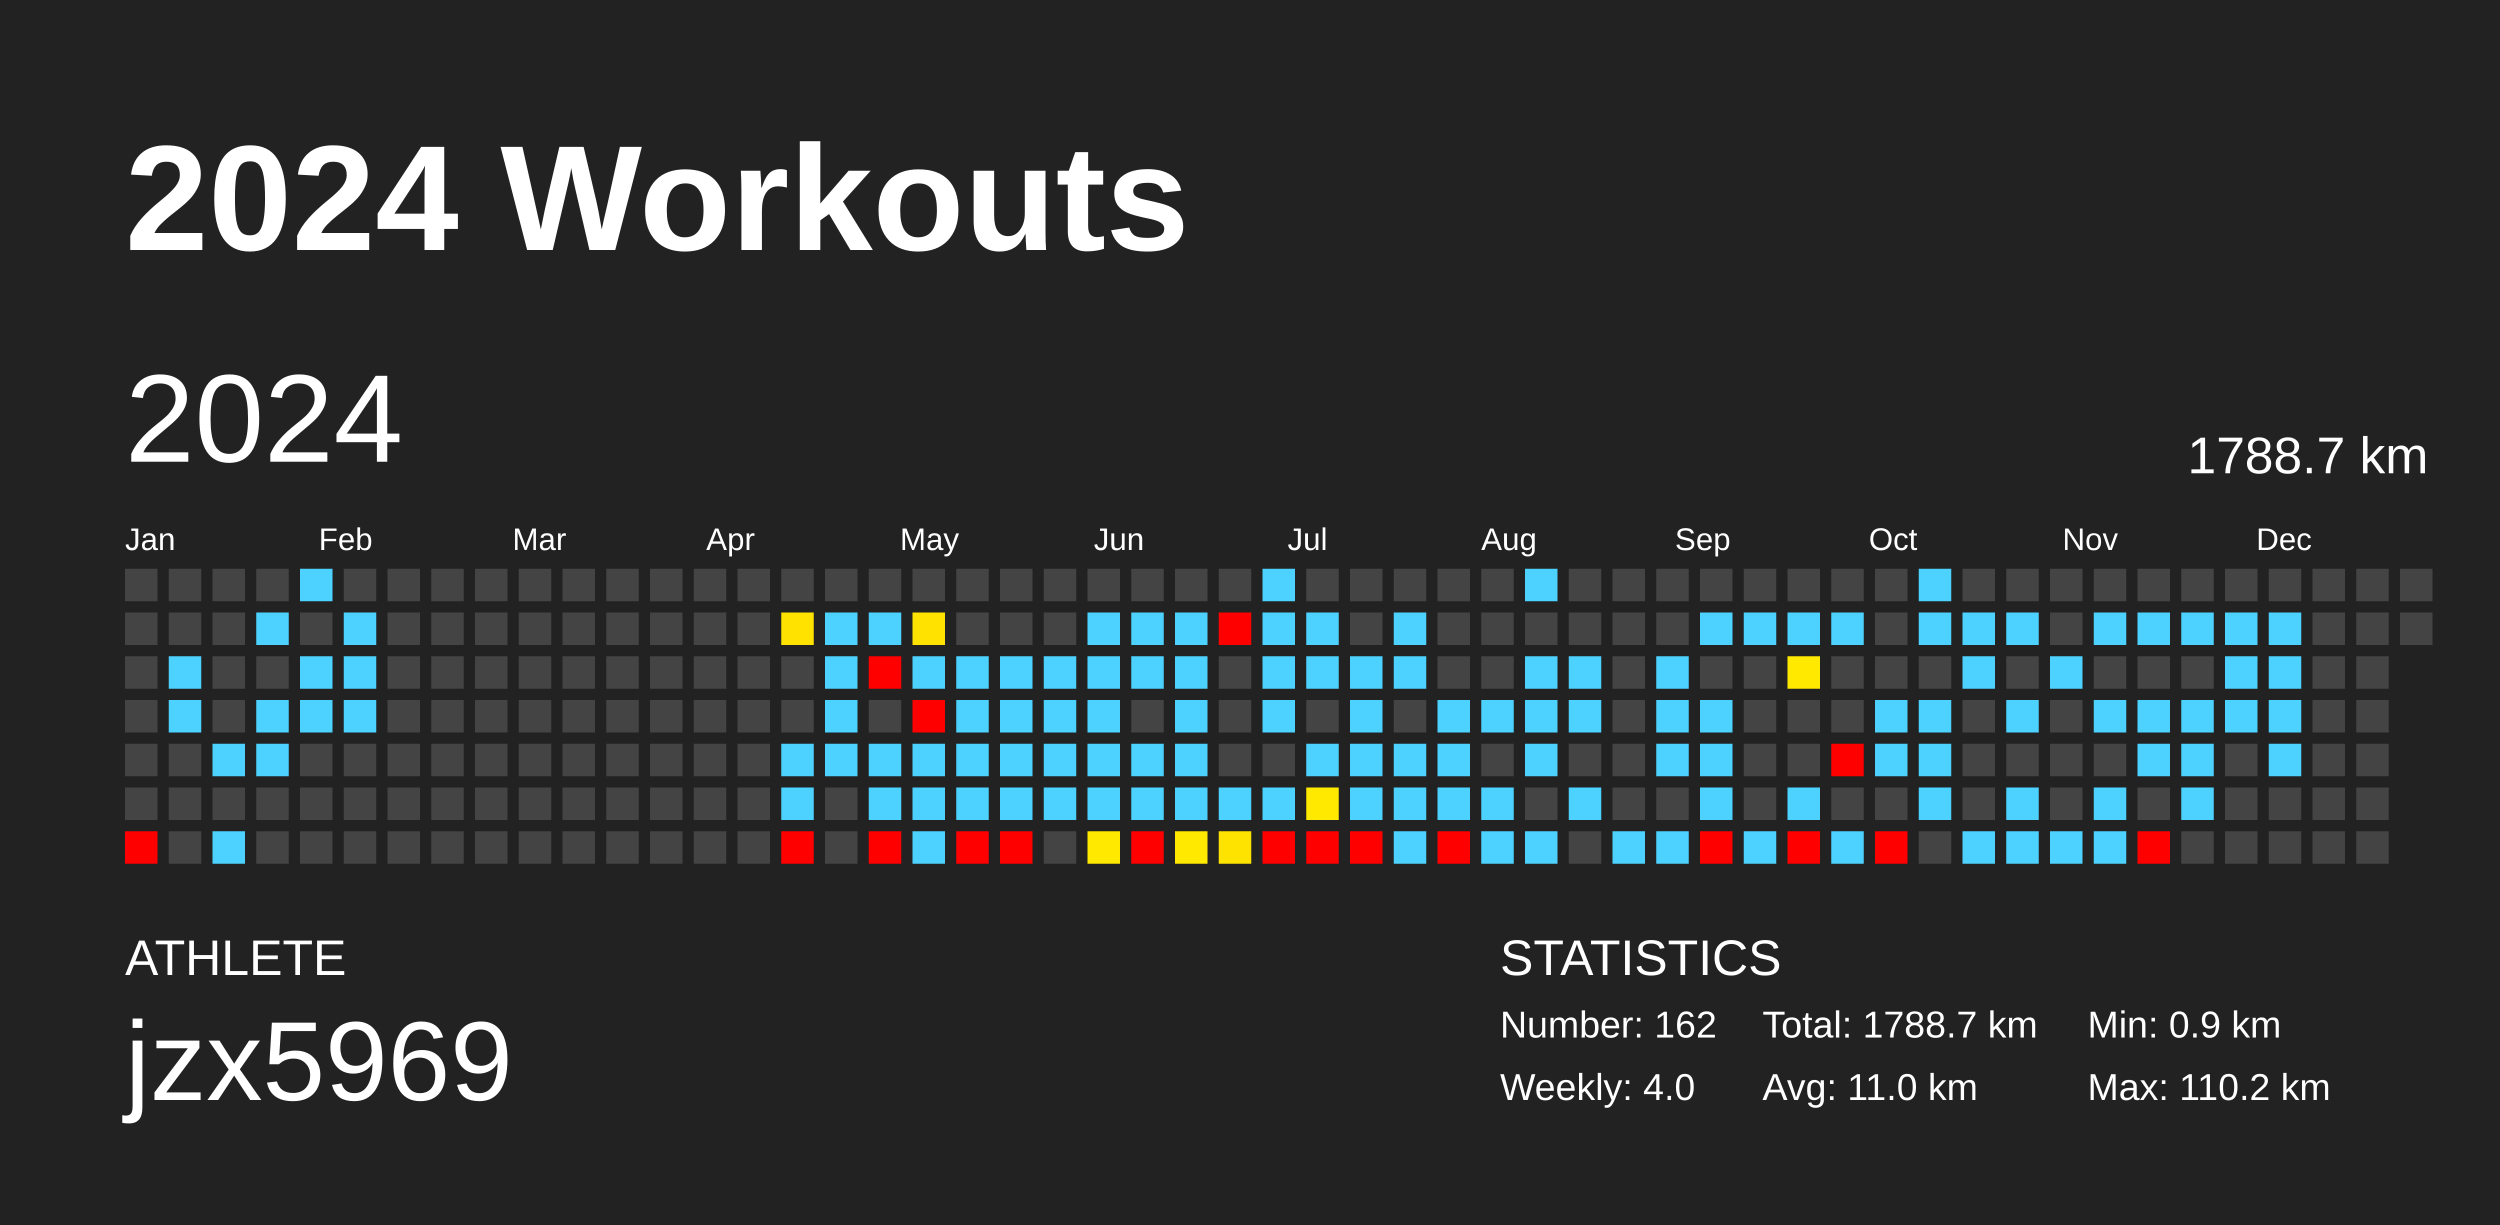
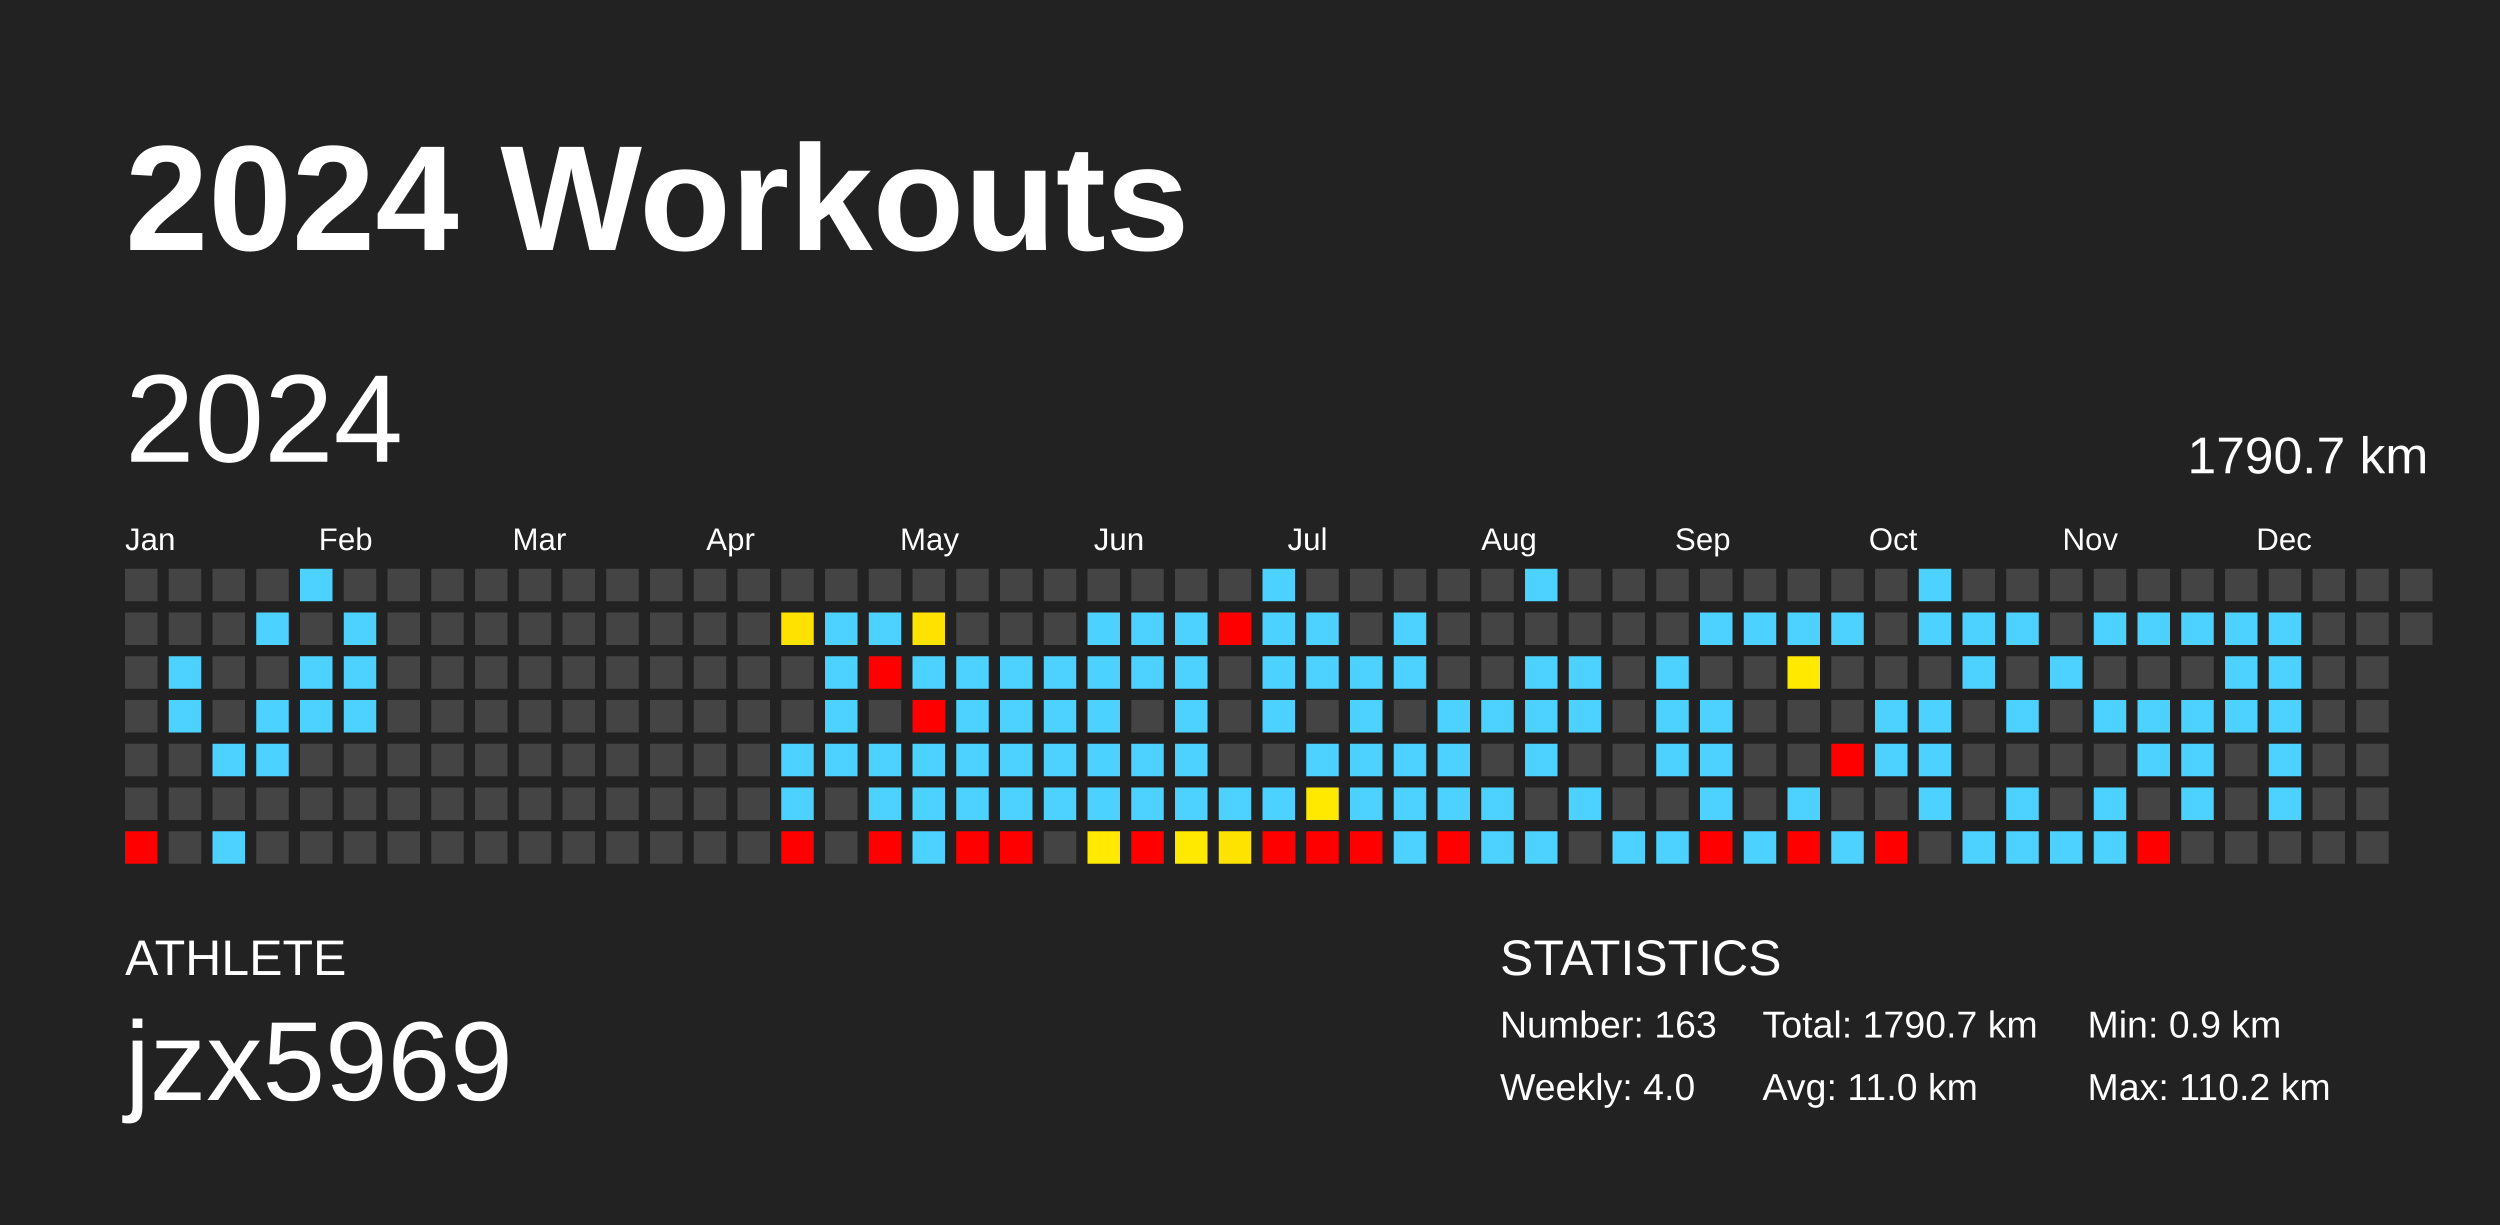
<svg xmlns="http://www.w3.org/2000/svg" baseProfile="full" height="98mm" version="1.1" viewBox="0,0,200,98" width="200mm">
  <defs />
  <rect fill="#222222" height="98" width="200" x="0" y="0" />
  <text fill="#FFFFFF" style="font-size:12px; font-family:Arial; font-weight:bold;" x="10" y="20">2024 Workouts</text>
  <text fill="#FFFFFF" style="font-size:4px; font-family:Arial" x="10" y="78">ATHLETE</text>
  <text fill="#FFFFFF" style="font-size:9px; font-family:Arial" x="10" y="88">jzx5969</text>
  <text fill="#FFFFFF" style="font-size:4px; font-family:Arial" x="120" y="78">STATISTICS</text>
-   <text fill="#FFFFFF" style="font-size:3px; font-family:Arial" x="120" y="83">Number: 162</text>
+   <text fill="#FFFFFF" style="font-size:3px; font-family:Arial" x="120" y="83">Number: 163</text>
  <text fill="#FFFFFF" style="font-size:3px; font-family:Arial" x="120" y="88">Weekly: 4.0</text>
-   <text fill="#FFFFFF" style="font-size:3px; font-family:Arial" x="141" y="83">Total: 1788.7 km</text>
+   <text fill="#FFFFFF" style="font-size:3px; font-family:Arial" x="141" y="83">Total: 1790.7 km</text>
  <text fill="#FFFFFF" style="font-size:3px; font-family:Arial" x="141" y="88">Avg: 11.0 km</text>
  <text fill="#FFFFFF" style="font-size:3px; font-family:Arial" x="167" y="83">Min: 0.9 km</text>
  <text fill="#FFFFFF" style="font-size:3px; font-family:Arial" x="167" y="88">Max: 110.2 km</text>
  <text dominant-baseline="hanging" fill="#FFFFFF" style="font-size:10.0px; font-family:Arial;" x="10" y="30">2024</text>
-   <text dominant-baseline="hanging" fill="#FFFFFF" style="font-size:4.125px; font-family:Arial;" x="175" y="35">1788.7 km</text>
+   <text dominant-baseline="hanging" fill="#FFFFFF" style="font-size:4.125px; font-family:Arial;" x="175" y="35">1790.7 km</text>
  <text fill="#FFFFFF" style="font-size:2.5px; font-family:Arial" x="10.0" y="44">Jan</text>
  <text fill="#FFFFFF" style="font-size:2.5px; font-family:Arial" x="25.5" y="44">Feb</text>
  <text fill="#FFFFFF" style="font-size:2.5px; font-family:Arial" x="41.0" y="44">Mar</text>
  <text fill="#FFFFFF" style="font-size:2.5px; font-family:Arial" x="56.5" y="44">Apr</text>
  <text fill="#FFFFFF" style="font-size:2.5px; font-family:Arial" x="72.0" y="44">May</text>
  <text fill="#FFFFFF" style="font-size:2.5px; font-family:Arial" x="87.5" y="44">Jun</text>
  <text fill="#FFFFFF" style="font-size:2.5px; font-family:Arial" x="103.0" y="44">Jul</text>
  <text fill="#FFFFFF" style="font-size:2.5px; font-family:Arial" x="118.5" y="44">Aug</text>
  <text fill="#FFFFFF" style="font-size:2.5px; font-family:Arial" x="134.0" y="44">Sep</text>
  <text fill="#FFFFFF" style="font-size:2.5px; font-family:Arial" x="149.5" y="44">Oct</text>
  <text fill="#FFFFFF" style="font-size:2.5px; font-family:Arial" x="165.0" y="44">Nov</text>
  <text fill="#FFFFFF" style="font-size:2.5px; font-family:Arial" x="180.5" y="44">Dec</text>
  <rect fill="#444444" height="2.6" width="2.6" x="10.0" y="45.5" />
  <rect fill="#444444" height="2.6" width="2.6" x="10.0" y="49.0" />
  <rect fill="#444444" height="2.6" width="2.6" x="10.0" y="52.5" />
  <rect fill="#444444" height="2.6" width="2.6" x="10.0" y="56.0" />
  <rect fill="#444444" height="2.6" width="2.6" x="10.0" y="59.5" />
  <rect fill="#444444" height="2.6" width="2.6" x="10.0" y="63.0" />
  <rect fill="red" height="2.6" width="2.6" x="10.0" y="66.5" />
  <rect fill="#444444" height="2.6" width="2.6" x="13.5" y="45.5" />
  <rect fill="#444444" height="2.6" width="2.6" x="13.5" y="49.0" />
  <rect fill="#4dd2ff" height="2.6" width="2.6" x="13.5" y="52.5" />
  <rect fill="#4dd2ff" height="2.6" width="2.6" x="13.5" y="56.0" />
  <rect fill="#444444" height="2.6" width="2.6" x="13.5" y="59.5" />
  <rect fill="#444444" height="2.6" width="2.6" x="13.5" y="63.0" />
  <rect fill="#444444" height="2.6" width="2.6" x="13.5" y="66.5" />
  <rect fill="#444444" height="2.6" width="2.6" x="17.0" y="45.5" />
  <rect fill="#444444" height="2.6" width="2.6" x="17.0" y="49.0" />
  <rect fill="#444444" height="2.6" width="2.6" x="17.0" y="52.5" />
  <rect fill="#444444" height="2.6" width="2.6" x="17.0" y="56.0" />
  <rect fill="#4dd2ff" height="2.6" width="2.6" x="17.0" y="59.5" />
  <rect fill="#444444" height="2.6" width="2.6" x="17.0" y="63.0" />
  <rect fill="#4dd2ff" height="2.6" width="2.6" x="17.0" y="66.5" />
  <rect fill="#444444" height="2.6" width="2.6" x="20.5" y="45.5" />
  <rect fill="#4dd2ff" height="2.6" width="2.6" x="20.5" y="49.0" />
  <rect fill="#444444" height="2.6" width="2.6" x="20.5" y="52.5" />
  <rect fill="#4dd2ff" height="2.6" width="2.6" x="20.5" y="56.0" />
  <rect fill="#4dd2ff" height="2.6" width="2.6" x="20.5" y="59.5" />
  <rect fill="#444444" height="2.6" width="2.6" x="20.5" y="63.0" />
  <rect fill="#444444" height="2.6" width="2.6" x="20.5" y="66.5" />
  <rect fill="#4dd2ff" height="2.6" width="2.6" x="24.0" y="45.5" />
  <rect fill="#444444" height="2.6" width="2.6" x="24.0" y="49.0" />
  <rect fill="#4dd2ff" height="2.6" width="2.6" x="24.0" y="52.5" />
  <rect fill="#4dd2ff" height="2.6" width="2.6" x="24.0" y="56.0" />
  <rect fill="#444444" height="2.6" width="2.6" x="24.0" y="59.5" />
  <rect fill="#444444" height="2.6" width="2.6" x="24.0" y="63.0" />
  <rect fill="#444444" height="2.6" width="2.6" x="24.0" y="66.5" />
  <rect fill="#444444" height="2.6" width="2.6" x="27.5" y="45.5" />
  <rect fill="#4dd2ff" height="2.6" width="2.6" x="27.5" y="49.0" />
  <rect fill="#4dd2ff" height="2.6" width="2.6" x="27.5" y="52.5" />
  <rect fill="#4dd2ff" height="2.6" width="2.6" x="27.5" y="56.0" />
  <rect fill="#444444" height="2.6" width="2.6" x="27.5" y="59.5" />
  <rect fill="#444444" height="2.6" width="2.6" x="27.5" y="63.0" />
  <rect fill="#444444" height="2.6" width="2.6" x="27.5" y="66.5" />
  <rect fill="#444444" height="2.6" width="2.6" x="31.0" y="45.5" />
  <rect fill="#444444" height="2.6" width="2.6" x="31.0" y="49.0" />
  <rect fill="#444444" height="2.6" width="2.6" x="31.0" y="52.5" />
  <rect fill="#444444" height="2.6" width="2.6" x="31.0" y="56.0" />
  <rect fill="#444444" height="2.6" width="2.6" x="31.0" y="59.5" />
  <rect fill="#444444" height="2.6" width="2.6" x="31.0" y="63.0" />
  <rect fill="#444444" height="2.6" width="2.6" x="31.0" y="66.5" />
  <rect fill="#444444" height="2.6" width="2.6" x="34.5" y="45.5" />
  <rect fill="#444444" height="2.6" width="2.6" x="34.5" y="49.0" />
  <rect fill="#444444" height="2.6" width="2.6" x="34.5" y="52.5" />
  <rect fill="#444444" height="2.6" width="2.6" x="34.5" y="56.0" />
  <rect fill="#444444" height="2.6" width="2.6" x="34.5" y="59.5" />
  <rect fill="#444444" height="2.6" width="2.6" x="34.5" y="63.0" />
  <rect fill="#444444" height="2.6" width="2.6" x="34.5" y="66.5" />
  <rect fill="#444444" height="2.6" width="2.6" x="38.0" y="45.5" />
  <rect fill="#444444" height="2.6" width="2.6" x="38.0" y="49.0" />
  <rect fill="#444444" height="2.6" width="2.6" x="38.0" y="52.5" />
  <rect fill="#444444" height="2.6" width="2.6" x="38.0" y="56.0" />
  <rect fill="#444444" height="2.6" width="2.6" x="38.0" y="59.5" />
  <rect fill="#444444" height="2.6" width="2.6" x="38.0" y="63.0" />
  <rect fill="#444444" height="2.6" width="2.6" x="38.0" y="66.5" />
  <rect fill="#444444" height="2.6" width="2.6" x="41.5" y="45.5" />
  <rect fill="#444444" height="2.6" width="2.6" x="41.5" y="49.0" />
  <rect fill="#444444" height="2.6" width="2.6" x="41.5" y="52.5" />
  <rect fill="#444444" height="2.6" width="2.6" x="41.5" y="56.0" />
  <rect fill="#444444" height="2.6" width="2.6" x="41.5" y="59.5" />
  <rect fill="#444444" height="2.6" width="2.6" x="41.5" y="63.0" />
  <rect fill="#444444" height="2.6" width="2.6" x="41.5" y="66.5" />
  <rect fill="#444444" height="2.6" width="2.6" x="45.0" y="45.5" />
  <rect fill="#444444" height="2.6" width="2.6" x="45.0" y="49.0" />
  <rect fill="#444444" height="2.6" width="2.6" x="45.0" y="52.5" />
  <rect fill="#444444" height="2.6" width="2.6" x="45.0" y="56.0" />
  <rect fill="#444444" height="2.6" width="2.6" x="45.0" y="59.5" />
  <rect fill="#444444" height="2.6" width="2.6" x="45.0" y="63.0" />
  <rect fill="#444444" height="2.6" width="2.6" x="45.0" y="66.5" />
  <rect fill="#444444" height="2.6" width="2.6" x="48.5" y="45.5" />
  <rect fill="#444444" height="2.6" width="2.6" x="48.5" y="49.0" />
  <rect fill="#444444" height="2.6" width="2.6" x="48.5" y="52.5" />
  <rect fill="#444444" height="2.6" width="2.6" x="48.5" y="56.0" />
  <rect fill="#444444" height="2.6" width="2.6" x="48.5" y="59.5" />
  <rect fill="#444444" height="2.6" width="2.6" x="48.5" y="63.0" />
  <rect fill="#444444" height="2.6" width="2.6" x="48.5" y="66.5" />
  <rect fill="#444444" height="2.6" width="2.6" x="52.0" y="45.5" />
  <rect fill="#444444" height="2.6" width="2.6" x="52.0" y="49.0" />
  <rect fill="#444444" height="2.6" width="2.6" x="52.0" y="52.5" />
  <rect fill="#444444" height="2.6" width="2.6" x="52.0" y="56.0" />
  <rect fill="#444444" height="2.6" width="2.6" x="52.0" y="59.5" />
  <rect fill="#444444" height="2.6" width="2.6" x="52.0" y="63.0" />
  <rect fill="#444444" height="2.6" width="2.6" x="52.0" y="66.5" />
  <rect fill="#444444" height="2.6" width="2.6" x="55.5" y="45.5" />
  <rect fill="#444444" height="2.6" width="2.6" x="55.5" y="49.0" />
  <rect fill="#444444" height="2.6" width="2.6" x="55.5" y="52.5" />
  <rect fill="#444444" height="2.6" width="2.6" x="55.5" y="56.0" />
  <rect fill="#444444" height="2.6" width="2.6" x="55.5" y="59.5" />
  <rect fill="#444444" height="2.6" width="2.6" x="55.5" y="63.0" />
  <rect fill="#444444" height="2.6" width="2.6" x="55.5" y="66.5" />
  <rect fill="#444444" height="2.6" width="2.6" x="59.0" y="45.5" />
  <rect fill="#444444" height="2.6" width="2.6" x="59.0" y="49.0" />
  <rect fill="#444444" height="2.6" width="2.6" x="59.0" y="52.5" />
  <rect fill="#444444" height="2.6" width="2.6" x="59.0" y="56.0" />
  <rect fill="#444444" height="2.6" width="2.6" x="59.0" y="59.5" />
  <rect fill="#444444" height="2.6" width="2.6" x="59.0" y="63.0" />
  <rect fill="#444444" height="2.6" width="2.6" x="59.0" y="66.5" />
  <rect fill="#444444" height="2.6" width="2.6" x="62.5" y="45.5" />
  <rect fill="#ffe200" height="2.6" width="2.6" x="62.5" y="49.0" />
  <rect fill="#444444" height="2.6" width="2.6" x="62.5" y="52.5" />
  <rect fill="#444444" height="2.6" width="2.6" x="62.5" y="56.0" />
  <rect fill="#4dd2ff" height="2.6" width="2.6" x="62.5" y="59.5" />
  <rect fill="#4dd2ff" height="2.6" width="2.6" x="62.5" y="63.0" />
  <rect fill="red" height="2.6" width="2.6" x="62.5" y="66.5" />
  <rect fill="#444444" height="2.6" width="2.6" x="66.0" y="45.5" />
  <rect fill="#4dd2ff" height="2.6" width="2.6" x="66.0" y="49.0" />
  <rect fill="#4dd2ff" height="2.6" width="2.6" x="66.0" y="52.5" />
  <rect fill="#4dd2ff" height="2.6" width="2.6" x="66.0" y="56.0" />
  <rect fill="#4dd2ff" height="2.6" width="2.6" x="66.0" y="59.5" />
  <rect fill="#444444" height="2.6" width="2.6" x="66.0" y="63.0" />
  <rect fill="#444444" height="2.6" width="2.6" x="66.0" y="66.5" />
  <rect fill="#444444" height="2.6" width="2.6" x="69.5" y="45.5" />
  <rect fill="#4dd2ff" height="2.6" width="2.6" x="69.5" y="49.0" />
  <rect fill="red" height="2.6" width="2.6" x="69.5" y="52.5" />
  <rect fill="#444444" height="2.6" width="2.6" x="69.5" y="56.0" />
  <rect fill="#4dd2ff" height="2.6" width="2.6" x="69.5" y="59.5" />
  <rect fill="#4dd2ff" height="2.6" width="2.6" x="69.5" y="63.0" />
  <rect fill="red" height="2.6" width="2.6" x="69.5" y="66.5" />
  <rect fill="#444444" height="2.6" width="2.6" x="73.0" y="45.5" />
  <rect fill="#ffe200" height="2.6" width="2.6" x="73.0" y="49.0" />
  <rect fill="#4dd2ff" height="2.6" width="2.6" x="73.0" y="52.5" />
  <rect fill="red" height="2.6" width="2.6" x="73.0" y="56.0" />
  <rect fill="#4dd2ff" height="2.6" width="2.6" x="73.0" y="59.5" />
  <rect fill="#4dd2ff" height="2.6" width="2.6" x="73.0" y="63.0" />
  <rect fill="#4dd2ff" height="2.6" width="2.6" x="73.0" y="66.5" />
  <rect fill="#444444" height="2.6" width="2.6" x="76.5" y="45.5" />
  <rect fill="#444444" height="2.6" width="2.6" x="76.5" y="49.0" />
  <rect fill="#4dd2ff" height="2.6" width="2.6" x="76.5" y="52.5" />
  <rect fill="#4dd2ff" height="2.6" width="2.6" x="76.5" y="56.0" />
  <rect fill="#4dd2ff" height="2.6" width="2.6" x="76.5" y="59.5" />
  <rect fill="#4dd2ff" height="2.6" width="2.6" x="76.5" y="63.0" />
  <rect fill="red" height="2.6" width="2.6" x="76.5" y="66.5" />
  <rect fill="#444444" height="2.6" width="2.6" x="80.0" y="45.5" />
  <rect fill="#444444" height="2.6" width="2.6" x="80.0" y="49.0" />
  <rect fill="#4dd2ff" height="2.6" width="2.6" x="80.0" y="52.5" />
  <rect fill="#4dd2ff" height="2.6" width="2.6" x="80.0" y="56.0" />
  <rect fill="#4dd2ff" height="2.6" width="2.6" x="80.0" y="59.5" />
  <rect fill="#4dd2ff" height="2.6" width="2.6" x="80.0" y="63.0" />
  <rect fill="red" height="2.6" width="2.6" x="80.0" y="66.5" />
  <rect fill="#444444" height="2.6" width="2.6" x="83.5" y="45.5" />
  <rect fill="#444444" height="2.6" width="2.6" x="83.5" y="49.0" />
  <rect fill="#4dd2ff" height="2.6" width="2.6" x="83.5" y="52.5" />
  <rect fill="#4dd2ff" height="2.6" width="2.6" x="83.5" y="56.0" />
  <rect fill="#4dd2ff" height="2.6" width="2.6" x="83.5" y="59.5" />
  <rect fill="#4dd2ff" height="2.6" width="2.6" x="83.5" y="63.0" />
  <rect fill="#444444" height="2.6" width="2.6" x="83.5" y="66.5" />
  <rect fill="#444444" height="2.6" width="2.6" x="87.0" y="45.5" />
  <rect fill="#4dd2ff" height="2.6" width="2.6" x="87.0" y="49.0" />
  <rect fill="#4dd2ff" height="2.6" width="2.6" x="87.0" y="52.5" />
  <rect fill="#4dd2ff" height="2.6" width="2.6" x="87.0" y="56.0" />
  <rect fill="#4dd2ff" height="2.6" width="2.6" x="87.0" y="59.5" />
  <rect fill="#4dd2ff" height="2.6" width="2.6" x="87.0" y="63.0" />
  <rect fill="#ffe900" height="2.6" width="2.6" x="87.0" y="66.5" />
  <rect fill="#444444" height="2.6" width="2.6" x="90.5" y="45.5" />
  <rect fill="#4dd2ff" height="2.6" width="2.6" x="90.5" y="49.0" />
  <rect fill="#4dd2ff" height="2.6" width="2.6" x="90.5" y="52.5" />
  <rect fill="#444444" height="2.6" width="2.6" x="90.5" y="56.0" />
  <rect fill="#4dd2ff" height="2.6" width="2.6" x="90.5" y="59.5" />
  <rect fill="#4dd2ff" height="2.6" width="2.6" x="90.5" y="63.0" />
  <rect fill="red" height="2.6" width="2.6" x="90.5" y="66.5" />
  <rect fill="#444444" height="2.6" width="2.6" x="94.0" y="45.5" />
  <rect fill="#4dd2ff" height="2.6" width="2.6" x="94.0" y="49.0" />
  <rect fill="#4dd2ff" height="2.6" width="2.6" x="94.0" y="52.5" />
  <rect fill="#4dd2ff" height="2.6" width="2.6" x="94.0" y="56.0" />
  <rect fill="#4dd2ff" height="2.6" width="2.6" x="94.0" y="59.5" />
  <rect fill="#4dd2ff" height="2.6" width="2.6" x="94.0" y="63.0" />
  <rect fill="#ffe900" height="2.6" width="2.6" x="94.0" y="66.5" />
  <rect fill="#444444" height="2.6" width="2.6" x="97.5" y="45.5" />
  <rect fill="red" height="2.6" width="2.6" x="97.5" y="49.0" />
  <rect fill="#444444" height="2.6" width="2.6" x="97.5" y="52.5" />
  <rect fill="#444444" height="2.6" width="2.6" x="97.5" y="56.0" />
  <rect fill="#444444" height="2.6" width="2.6" x="97.5" y="59.5" />
  <rect fill="#4dd2ff" height="2.6" width="2.6" x="97.5" y="63.0" />
  <rect fill="#ffe300" height="2.6" width="2.6" x="97.5" y="66.5" />
  <rect fill="#4dd2ff" height="2.6" width="2.6" x="101.0" y="45.5" />
  <rect fill="#4dd2ff" height="2.6" width="2.6" x="101.0" y="49.0" />
  <rect fill="#4dd2ff" height="2.6" width="2.6" x="101.0" y="52.5" />
  <rect fill="#4dd2ff" height="2.6" width="2.6" x="101.0" y="56.0" />
  <rect fill="#444444" height="2.6" width="2.6" x="101.0" y="59.5" />
  <rect fill="#4dd2ff" height="2.6" width="2.6" x="101.0" y="63.0" />
  <rect fill="red" height="2.6" width="2.6" x="101.0" y="66.5" />
  <rect fill="#444444" height="2.6" width="2.6" x="104.5" y="45.5" />
  <rect fill="#4dd2ff" height="2.6" width="2.6" x="104.5" y="49.0" />
  <rect fill="#4dd2ff" height="2.6" width="2.6" x="104.5" y="52.5" />
  <rect fill="#444444" height="2.6" width="2.6" x="104.5" y="56.0" />
  <rect fill="#4dd2ff" height="2.6" width="2.6" x="104.5" y="59.5" />
  <rect fill="#ffe900" height="2.6" width="2.6" x="104.5" y="63.0" />
  <rect fill="red" height="2.6" width="2.6" x="104.5" y="66.5" />
  <rect fill="#444444" height="2.6" width="2.6" x="108.0" y="45.5" />
  <rect fill="#444444" height="2.6" width="2.6" x="108.0" y="49.0" />
  <rect fill="#4dd2ff" height="2.6" width="2.6" x="108.0" y="52.5" />
  <rect fill="#4dd2ff" height="2.6" width="2.6" x="108.0" y="56.0" />
  <rect fill="#4dd2ff" height="2.6" width="2.6" x="108.0" y="59.5" />
  <rect fill="#4dd2ff" height="2.6" width="2.6" x="108.0" y="63.0" />
  <rect fill="red" height="2.6" width="2.6" x="108.0" y="66.5" />
  <rect fill="#444444" height="2.6" width="2.6" x="111.5" y="45.5" />
  <rect fill="#4dd2ff" height="2.6" width="2.6" x="111.5" y="49.0" />
  <rect fill="#4dd2ff" height="2.6" width="2.6" x="111.5" y="52.5" />
  <rect fill="#444444" height="2.6" width="2.6" x="111.5" y="56.0" />
  <rect fill="#4dd2ff" height="2.6" width="2.6" x="111.5" y="59.5" />
  <rect fill="#4dd2ff" height="2.6" width="2.6" x="111.5" y="63.0" />
  <rect fill="#4dd2ff" height="2.6" width="2.6" x="111.5" y="66.5" />
  <rect fill="#444444" height="2.6" width="2.6" x="115.0" y="45.5" />
  <rect fill="#444444" height="2.6" width="2.6" x="115.0" y="49.0" />
  <rect fill="#444444" height="2.6" width="2.6" x="115.0" y="52.5" />
  <rect fill="#4dd2ff" height="2.6" width="2.6" x="115.0" y="56.0" />
  <rect fill="#4dd2ff" height="2.6" width="2.6" x="115.0" y="59.5" />
  <rect fill="#4dd2ff" height="2.6" width="2.6" x="115.0" y="63.0" />
  <rect fill="red" height="2.6" width="2.6" x="115.0" y="66.5" />
  <rect fill="#444444" height="2.6" width="2.6" x="118.5" y="45.5" />
  <rect fill="#444444" height="2.6" width="2.6" x="118.5" y="49.0" />
  <rect fill="#444444" height="2.6" width="2.6" x="118.5" y="52.5" />
  <rect fill="#4dd2ff" height="2.6" width="2.6" x="118.5" y="56.0" />
  <rect fill="#444444" height="2.6" width="2.6" x="118.5" y="59.5" />
  <rect fill="#4dd2ff" height="2.6" width="2.6" x="118.5" y="63.0" />
  <rect fill="#4dd2ff" height="2.6" width="2.6" x="118.5" y="66.5" />
  <rect fill="#4dd2ff" height="2.6" width="2.6" x="122.0" y="45.5" />
  <rect fill="#444444" height="2.6" width="2.6" x="122.0" y="49.0" />
  <rect fill="#4dd2ff" height="2.6" width="2.6" x="122.0" y="52.5" />
  <rect fill="#4dd2ff" height="2.6" width="2.6" x="122.0" y="56.0" />
  <rect fill="#4dd2ff" height="2.6" width="2.6" x="122.0" y="59.5" />
  <rect fill="#444444" height="2.6" width="2.6" x="122.0" y="63.0" />
  <rect fill="#4dd2ff" height="2.6" width="2.6" x="122.0" y="66.5" />
  <rect fill="#444444" height="2.6" width="2.6" x="125.5" y="45.5" />
  <rect fill="#444444" height="2.6" width="2.6" x="125.5" y="49.0" />
  <rect fill="#4dd2ff" height="2.6" width="2.6" x="125.5" y="52.5" />
  <rect fill="#4dd2ff" height="2.6" width="2.6" x="125.5" y="56.0" />
  <rect fill="#444444" height="2.6" width="2.6" x="125.5" y="59.5" />
  <rect fill="#4dd2ff" height="2.6" width="2.6" x="125.5" y="63.0" />
  <rect fill="#444444" height="2.6" width="2.6" x="125.5" y="66.5" />
  <rect fill="#444444" height="2.6" width="2.6" x="129.0" y="45.5" />
  <rect fill="#444444" height="2.6" width="2.6" x="129.0" y="49.0" />
  <rect fill="#444444" height="2.6" width="2.6" x="129.0" y="52.5" />
  <rect fill="#444444" height="2.6" width="2.6" x="129.0" y="56.0" />
  <rect fill="#444444" height="2.6" width="2.6" x="129.0" y="59.5" />
  <rect fill="#444444" height="2.6" width="2.6" x="129.0" y="63.0" />
  <rect fill="#4dd2ff" height="2.6" width="2.6" x="129.0" y="66.5" />
  <rect fill="#444444" height="2.6" width="2.6" x="132.5" y="45.5" />
  <rect fill="#444444" height="2.6" width="2.6" x="132.5" y="49.0" />
  <rect fill="#4dd2ff" height="2.6" width="2.6" x="132.5" y="52.5" />
  <rect fill="#4dd2ff" height="2.6" width="2.6" x="132.5" y="56.0" />
  <rect fill="#4dd2ff" height="2.6" width="2.6" x="132.5" y="59.5" />
  <rect fill="#444444" height="2.6" width="2.6" x="132.5" y="63.0" />
  <rect fill="#4dd2ff" height="2.6" width="2.6" x="132.5" y="66.5" />
  <rect fill="#444444" height="2.6" width="2.6" x="136.0" y="45.5" />
  <rect fill="#4dd2ff" height="2.6" width="2.6" x="136.0" y="49.0" />
  <rect fill="#444444" height="2.6" width="2.6" x="136.0" y="52.5" />
  <rect fill="#4dd2ff" height="2.6" width="2.6" x="136.0" y="56.0" />
  <rect fill="#4dd2ff" height="2.6" width="2.6" x="136.0" y="59.5" />
  <rect fill="#4dd2ff" height="2.6" width="2.6" x="136.0" y="63.0" />
  <rect fill="red" height="2.6" width="2.6" x="136.0" y="66.5" />
  <rect fill="#444444" height="2.6" width="2.6" x="139.5" y="45.5" />
  <rect fill="#4dd2ff" height="2.6" width="2.6" x="139.5" y="49.0" />
  <rect fill="#444444" height="2.6" width="2.6" x="139.5" y="52.5" />
  <rect fill="#444444" height="2.6" width="2.6" x="139.5" y="56.0" />
  <rect fill="#444444" height="2.6" width="2.6" x="139.5" y="59.5" />
  <rect fill="#444444" height="2.6" width="2.6" x="139.5" y="63.0" />
  <rect fill="#4dd2ff" height="2.6" width="2.6" x="139.5" y="66.5" />
  <rect fill="#444444" height="2.6" width="2.6" x="143.0" y="45.5" />
  <rect fill="#4dd2ff" height="2.6" width="2.6" x="143.0" y="49.0" />
  <rect fill="#ffe900" height="2.6" width="2.6" x="143.0" y="52.5" />
  <rect fill="#444444" height="2.6" width="2.6" x="143.0" y="56.0" />
  <rect fill="#444444" height="2.6" width="2.6" x="143.0" y="59.5" />
  <rect fill="#4dd2ff" height="2.6" width="2.6" x="143.0" y="63.0" />
  <rect fill="red" height="2.6" width="2.6" x="143.0" y="66.5" />
  <rect fill="#444444" height="2.6" width="2.6" x="146.5" y="45.5" />
  <rect fill="#4dd2ff" height="2.6" width="2.6" x="146.5" y="49.0" />
  <rect fill="#444444" height="2.6" width="2.6" x="146.5" y="52.5" />
  <rect fill="#444444" height="2.6" width="2.6" x="146.5" y="56.0" />
  <rect fill="red" height="2.6" width="2.6" x="146.5" y="59.5" />
  <rect fill="#444444" height="2.6" width="2.6" x="146.5" y="63.0" />
  <rect fill="#4dd2ff" height="2.6" width="2.6" x="146.5" y="66.5" />
  <rect fill="#444444" height="2.6" width="2.6" x="150.0" y="45.5" />
  <rect fill="#444444" height="2.6" width="2.6" x="150.0" y="49.0" />
  <rect fill="#444444" height="2.6" width="2.6" x="150.0" y="52.5" />
  <rect fill="#4dd2ff" height="2.6" width="2.6" x="150.0" y="56.0" />
  <rect fill="#4dd2ff" height="2.6" width="2.6" x="150.0" y="59.5" />
  <rect fill="#444444" height="2.6" width="2.6" x="150.0" y="63.0" />
  <rect fill="red" height="2.6" width="2.6" x="150.0" y="66.5" />
  <rect fill="#4dd2ff" height="2.6" width="2.6" x="153.5" y="45.5" />
  <rect fill="#4dd2ff" height="2.6" width="2.6" x="153.5" y="49.0" />
  <rect fill="#444444" height="2.6" width="2.6" x="153.5" y="52.5" />
  <rect fill="#4dd2ff" height="2.6" width="2.6" x="153.5" y="56.0" />
  <rect fill="#4dd2ff" height="2.6" width="2.6" x="153.5" y="59.5" />
  <rect fill="#4dd2ff" height="2.6" width="2.6" x="153.5" y="63.0" />
  <rect fill="#444444" height="2.6" width="2.6" x="153.5" y="66.5" />
  <rect fill="#444444" height="2.6" width="2.6" x="157.0" y="45.5" />
  <rect fill="#4dd2ff" height="2.6" width="2.6" x="157.0" y="49.0" />
  <rect fill="#4dd2ff" height="2.6" width="2.6" x="157.0" y="52.5" />
  <rect fill="#444444" height="2.6" width="2.6" x="157.0" y="56.0" />
  <rect fill="#444444" height="2.6" width="2.6" x="157.0" y="59.5" />
  <rect fill="#444444" height="2.6" width="2.6" x="157.0" y="63.0" />
  <rect fill="#4dd2ff" height="2.6" width="2.6" x="157.0" y="66.5" />
  <rect fill="#444444" height="2.6" width="2.6" x="160.5" y="45.5" />
  <rect fill="#4dd2ff" height="2.6" width="2.6" x="160.5" y="49.0" />
  <rect fill="#444444" height="2.6" width="2.6" x="160.5" y="52.5" />
  <rect fill="#4dd2ff" height="2.6" width="2.6" x="160.5" y="56.0" />
  <rect fill="#444444" height="2.6" width="2.6" x="160.5" y="59.5" />
  <rect fill="#4dd2ff" height="2.6" width="2.6" x="160.5" y="63.0" />
  <rect fill="#4dd2ff" height="2.6" width="2.6" x="160.5" y="66.5" />
  <rect fill="#444444" height="2.6" width="2.6" x="164.0" y="45.5" />
  <rect fill="#444444" height="2.6" width="2.6" x="164.0" y="49.0" />
  <rect fill="#4dd2ff" height="2.6" width="2.6" x="164.0" y="52.5" />
  <rect fill="#444444" height="2.6" width="2.6" x="164.0" y="56.0" />
  <rect fill="#444444" height="2.6" width="2.6" x="164.0" y="59.5" />
  <rect fill="#444444" height="2.6" width="2.6" x="164.0" y="63.0" />
  <rect fill="#4dd2ff" height="2.6" width="2.6" x="164.0" y="66.5" />
  <rect fill="#444444" height="2.6" width="2.6" x="167.5" y="45.5" />
  <rect fill="#4dd2ff" height="2.6" width="2.6" x="167.5" y="49.0" />
  <rect fill="#444444" height="2.6" width="2.6" x="167.5" y="52.5" />
  <rect fill="#4dd2ff" height="2.6" width="2.6" x="167.5" y="56.0" />
  <rect fill="#444444" height="2.6" width="2.6" x="167.5" y="59.5" />
  <rect fill="#4dd2ff" height="2.6" width="2.6" x="167.5" y="63.0" />
  <rect fill="#4dd2ff" height="2.6" width="2.6" x="167.5" y="66.5" />
  <rect fill="#444444" height="2.6" width="2.6" x="171.0" y="45.5" />
  <rect fill="#4dd2ff" height="2.6" width="2.6" x="171.0" y="49.0" />
  <rect fill="#444444" height="2.6" width="2.6" x="171.0" y="52.5" />
  <rect fill="#4dd2ff" height="2.6" width="2.6" x="171.0" y="56.0" />
  <rect fill="#4dd2ff" height="2.6" width="2.6" x="171.0" y="59.5" />
  <rect fill="#444444" height="2.6" width="2.6" x="171.0" y="63.0" />
  <rect fill="red" height="2.6" width="2.6" x="171.0" y="66.5" />
  <rect fill="#444444" height="2.6" width="2.6" x="174.5" y="45.5" />
  <rect fill="#4dd2ff" height="2.6" width="2.6" x="174.5" y="49.0" />
  <rect fill="#444444" height="2.6" width="2.6" x="174.5" y="52.5" />
  <rect fill="#4dd2ff" height="2.6" width="2.6" x="174.5" y="56.0" />
  <rect fill="#4dd2ff" height="2.6" width="2.6" x="174.5" y="59.5" />
  <rect fill="#4dd2ff" height="2.6" width="2.6" x="174.5" y="63.0" />
  <rect fill="#444444" height="2.6" width="2.6" x="174.5" y="66.5" />
  <rect fill="#444444" height="2.6" width="2.6" x="178.0" y="45.5" />
  <rect fill="#4dd2ff" height="2.6" width="2.6" x="178.0" y="49.0" />
  <rect fill="#4dd2ff" height="2.6" width="2.6" x="178.0" y="52.5" />
  <rect fill="#4dd2ff" height="2.6" width="2.6" x="178.0" y="56.0" />
  <rect fill="#444444" height="2.6" width="2.6" x="178.0" y="59.5" />
  <rect fill="#444444" height="2.6" width="2.6" x="178.0" y="63.0" />
  <rect fill="#444444" height="2.6" width="2.6" x="178.0" y="66.5" />
  <rect fill="#444444" height="2.6" width="2.6" x="181.5" y="45.5" />
  <rect fill="#4dd2ff" height="2.6" width="2.6" x="181.5" y="49.0" />
  <rect fill="#4dd2ff" height="2.6" width="2.6" x="181.5" y="52.5" />
  <rect fill="#4dd2ff" height="2.6" width="2.6" x="181.5" y="56.0" />
  <rect fill="#4dd2ff" height="2.6" width="2.6" x="181.5" y="59.5" />
-   <rect fill="#444444" height="2.6" width="2.6" x="181.5" y="63.0" />
+   <rect fill="#4dd2ff" height="2.6" width="2.6" x="181.5" y="63.0" />
  <rect fill="#444444" height="2.6" width="2.6" x="181.5" y="66.5" />
  <rect fill="#444444" height="2.6" width="2.6" x="185.0" y="45.5" />
  <rect fill="#444444" height="2.6" width="2.6" x="185.0" y="49.0" />
  <rect fill="#444444" height="2.6" width="2.6" x="185.0" y="52.5" />
  <rect fill="#444444" height="2.6" width="2.6" x="185.0" y="56.0" />
  <rect fill="#444444" height="2.6" width="2.6" x="185.0" y="59.5" />
  <rect fill="#444444" height="2.6" width="2.6" x="185.0" y="63.0" />
  <rect fill="#444444" height="2.6" width="2.6" x="185.0" y="66.5" />
  <rect fill="#444444" height="2.6" width="2.6" x="188.5" y="45.5" />
  <rect fill="#444444" height="2.6" width="2.6" x="188.5" y="49.0" />
  <rect fill="#444444" height="2.6" width="2.6" x="188.5" y="52.5" />
  <rect fill="#444444" height="2.6" width="2.6" x="188.5" y="56.0" />
  <rect fill="#444444" height="2.6" width="2.6" x="188.5" y="59.5" />
  <rect fill="#444444" height="2.6" width="2.6" x="188.5" y="63.0" />
  <rect fill="#444444" height="2.6" width="2.6" x="188.5" y="66.5" />
  <rect fill="#444444" height="2.6" width="2.6" x="192.0" y="45.5" />
  <rect fill="#444444" height="2.6" width="2.6" x="192.0" y="49.0" />
</svg>
